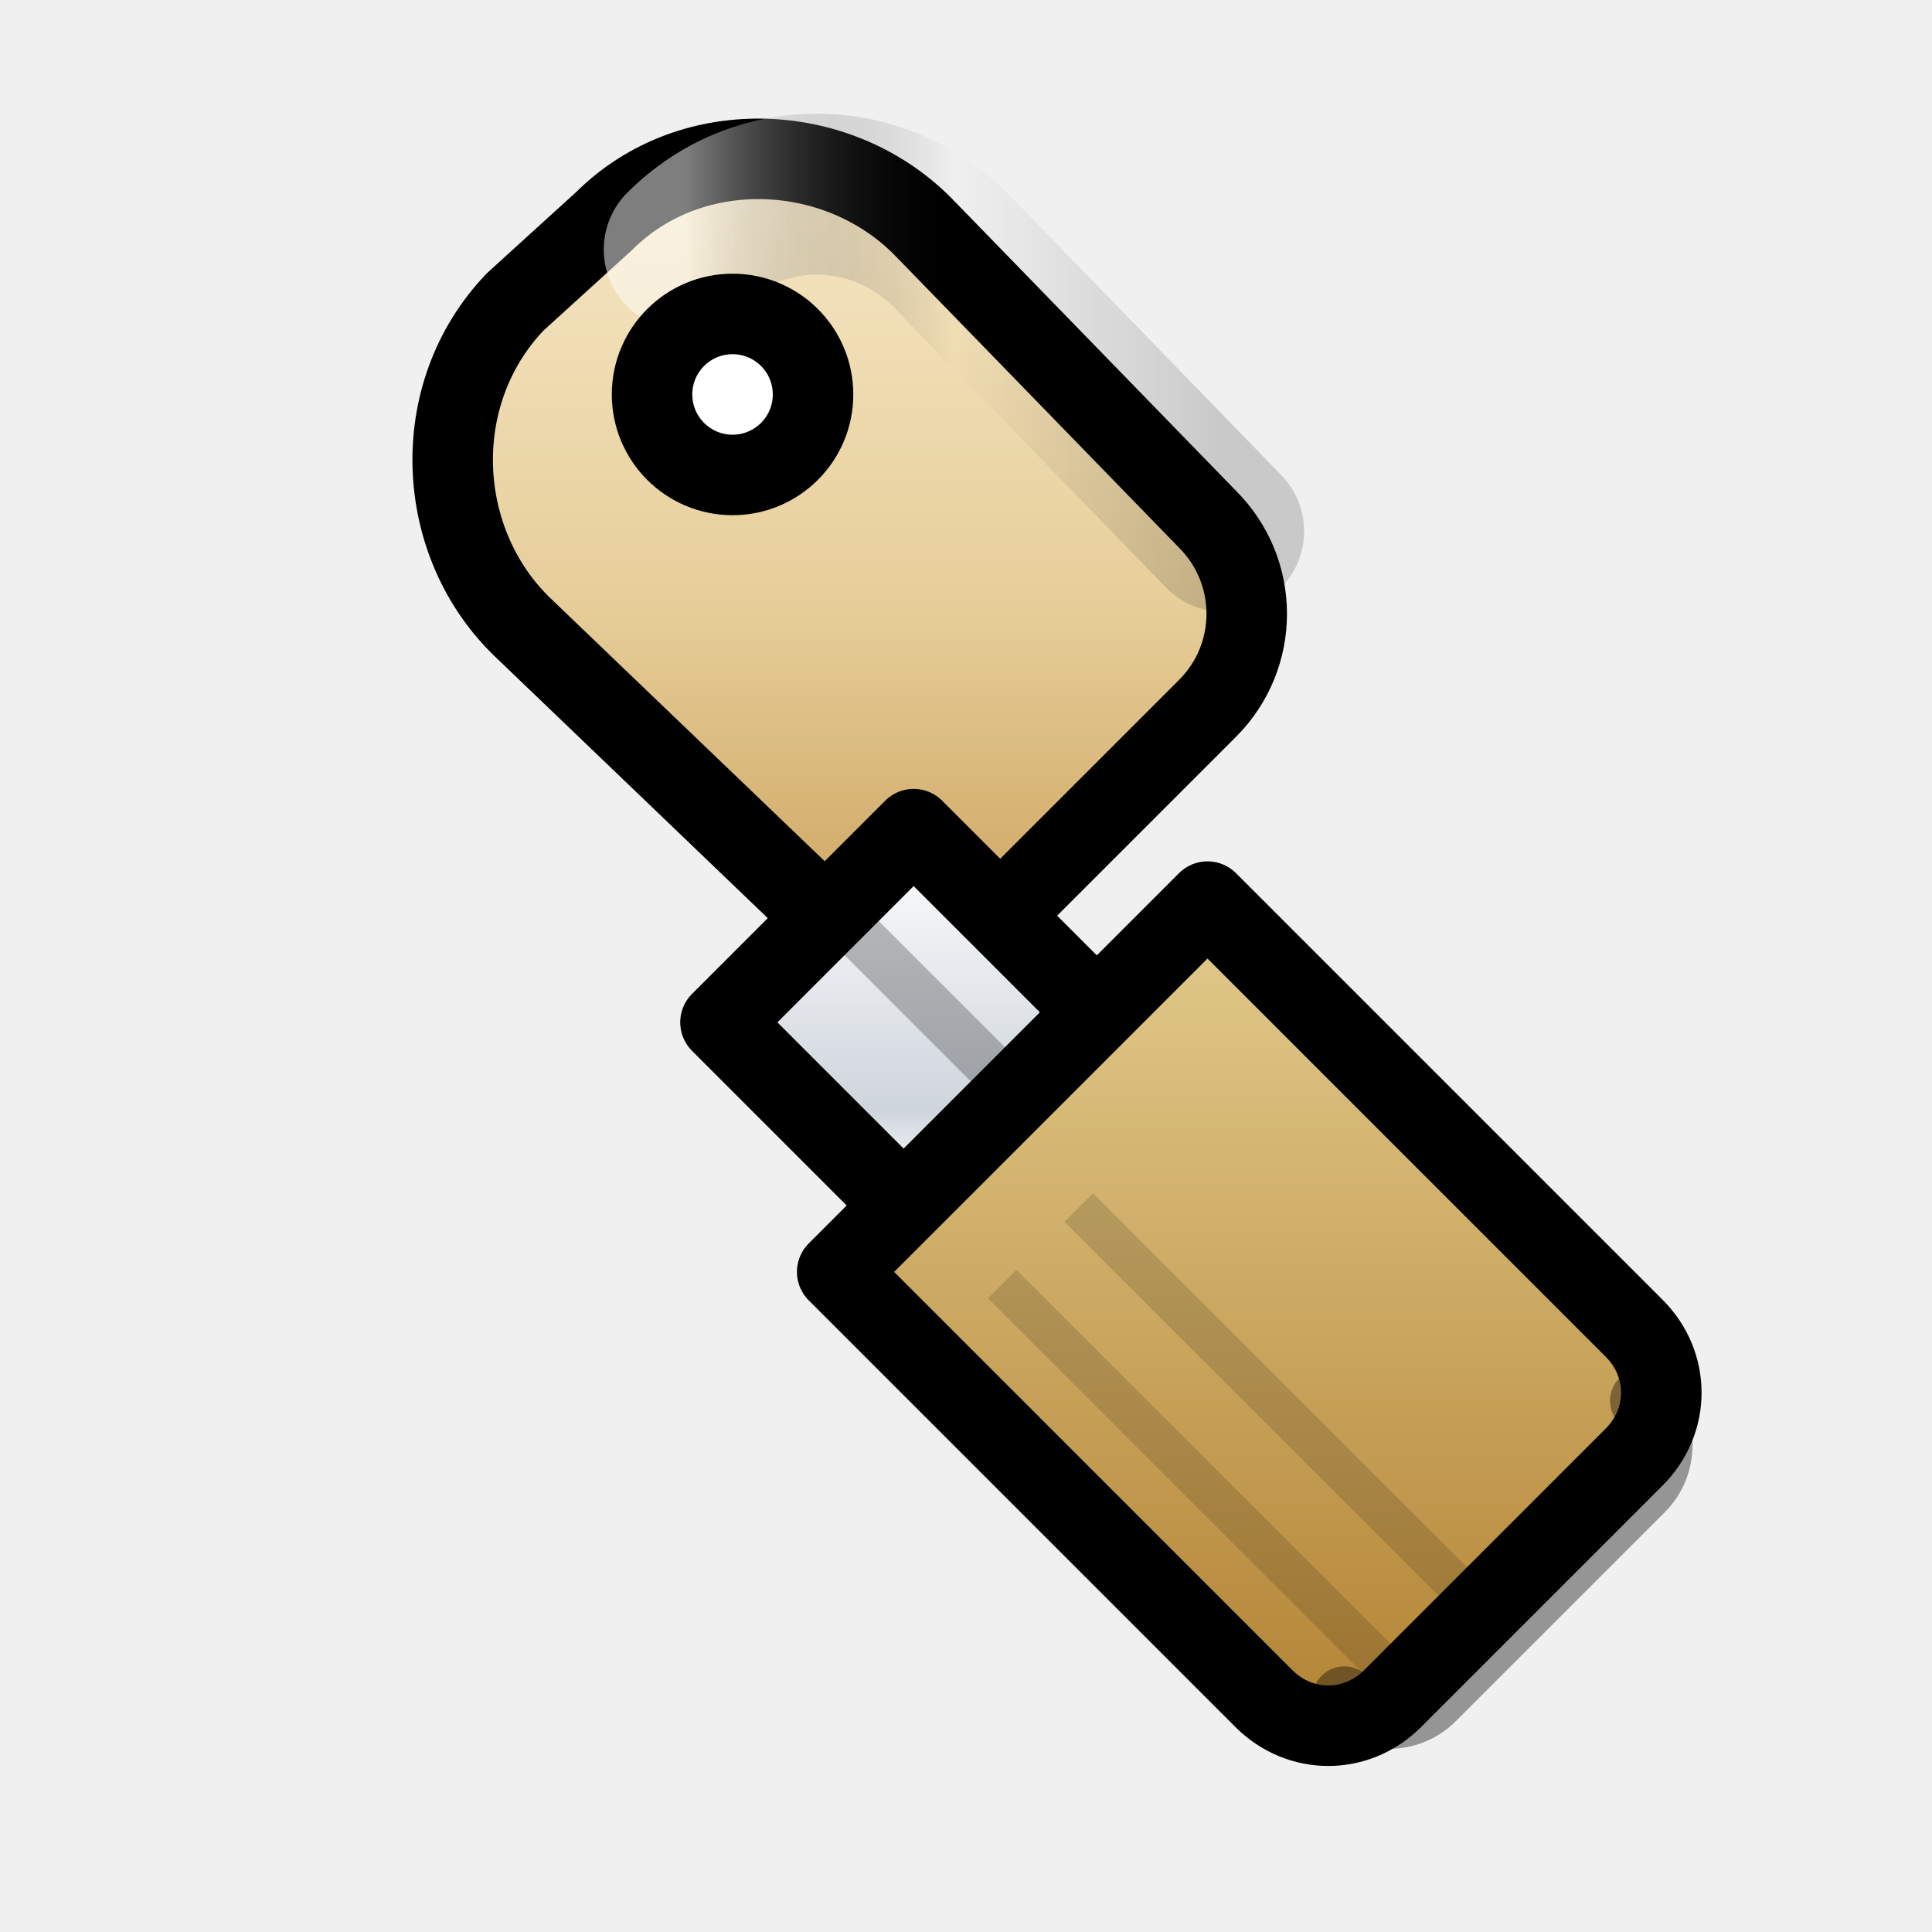
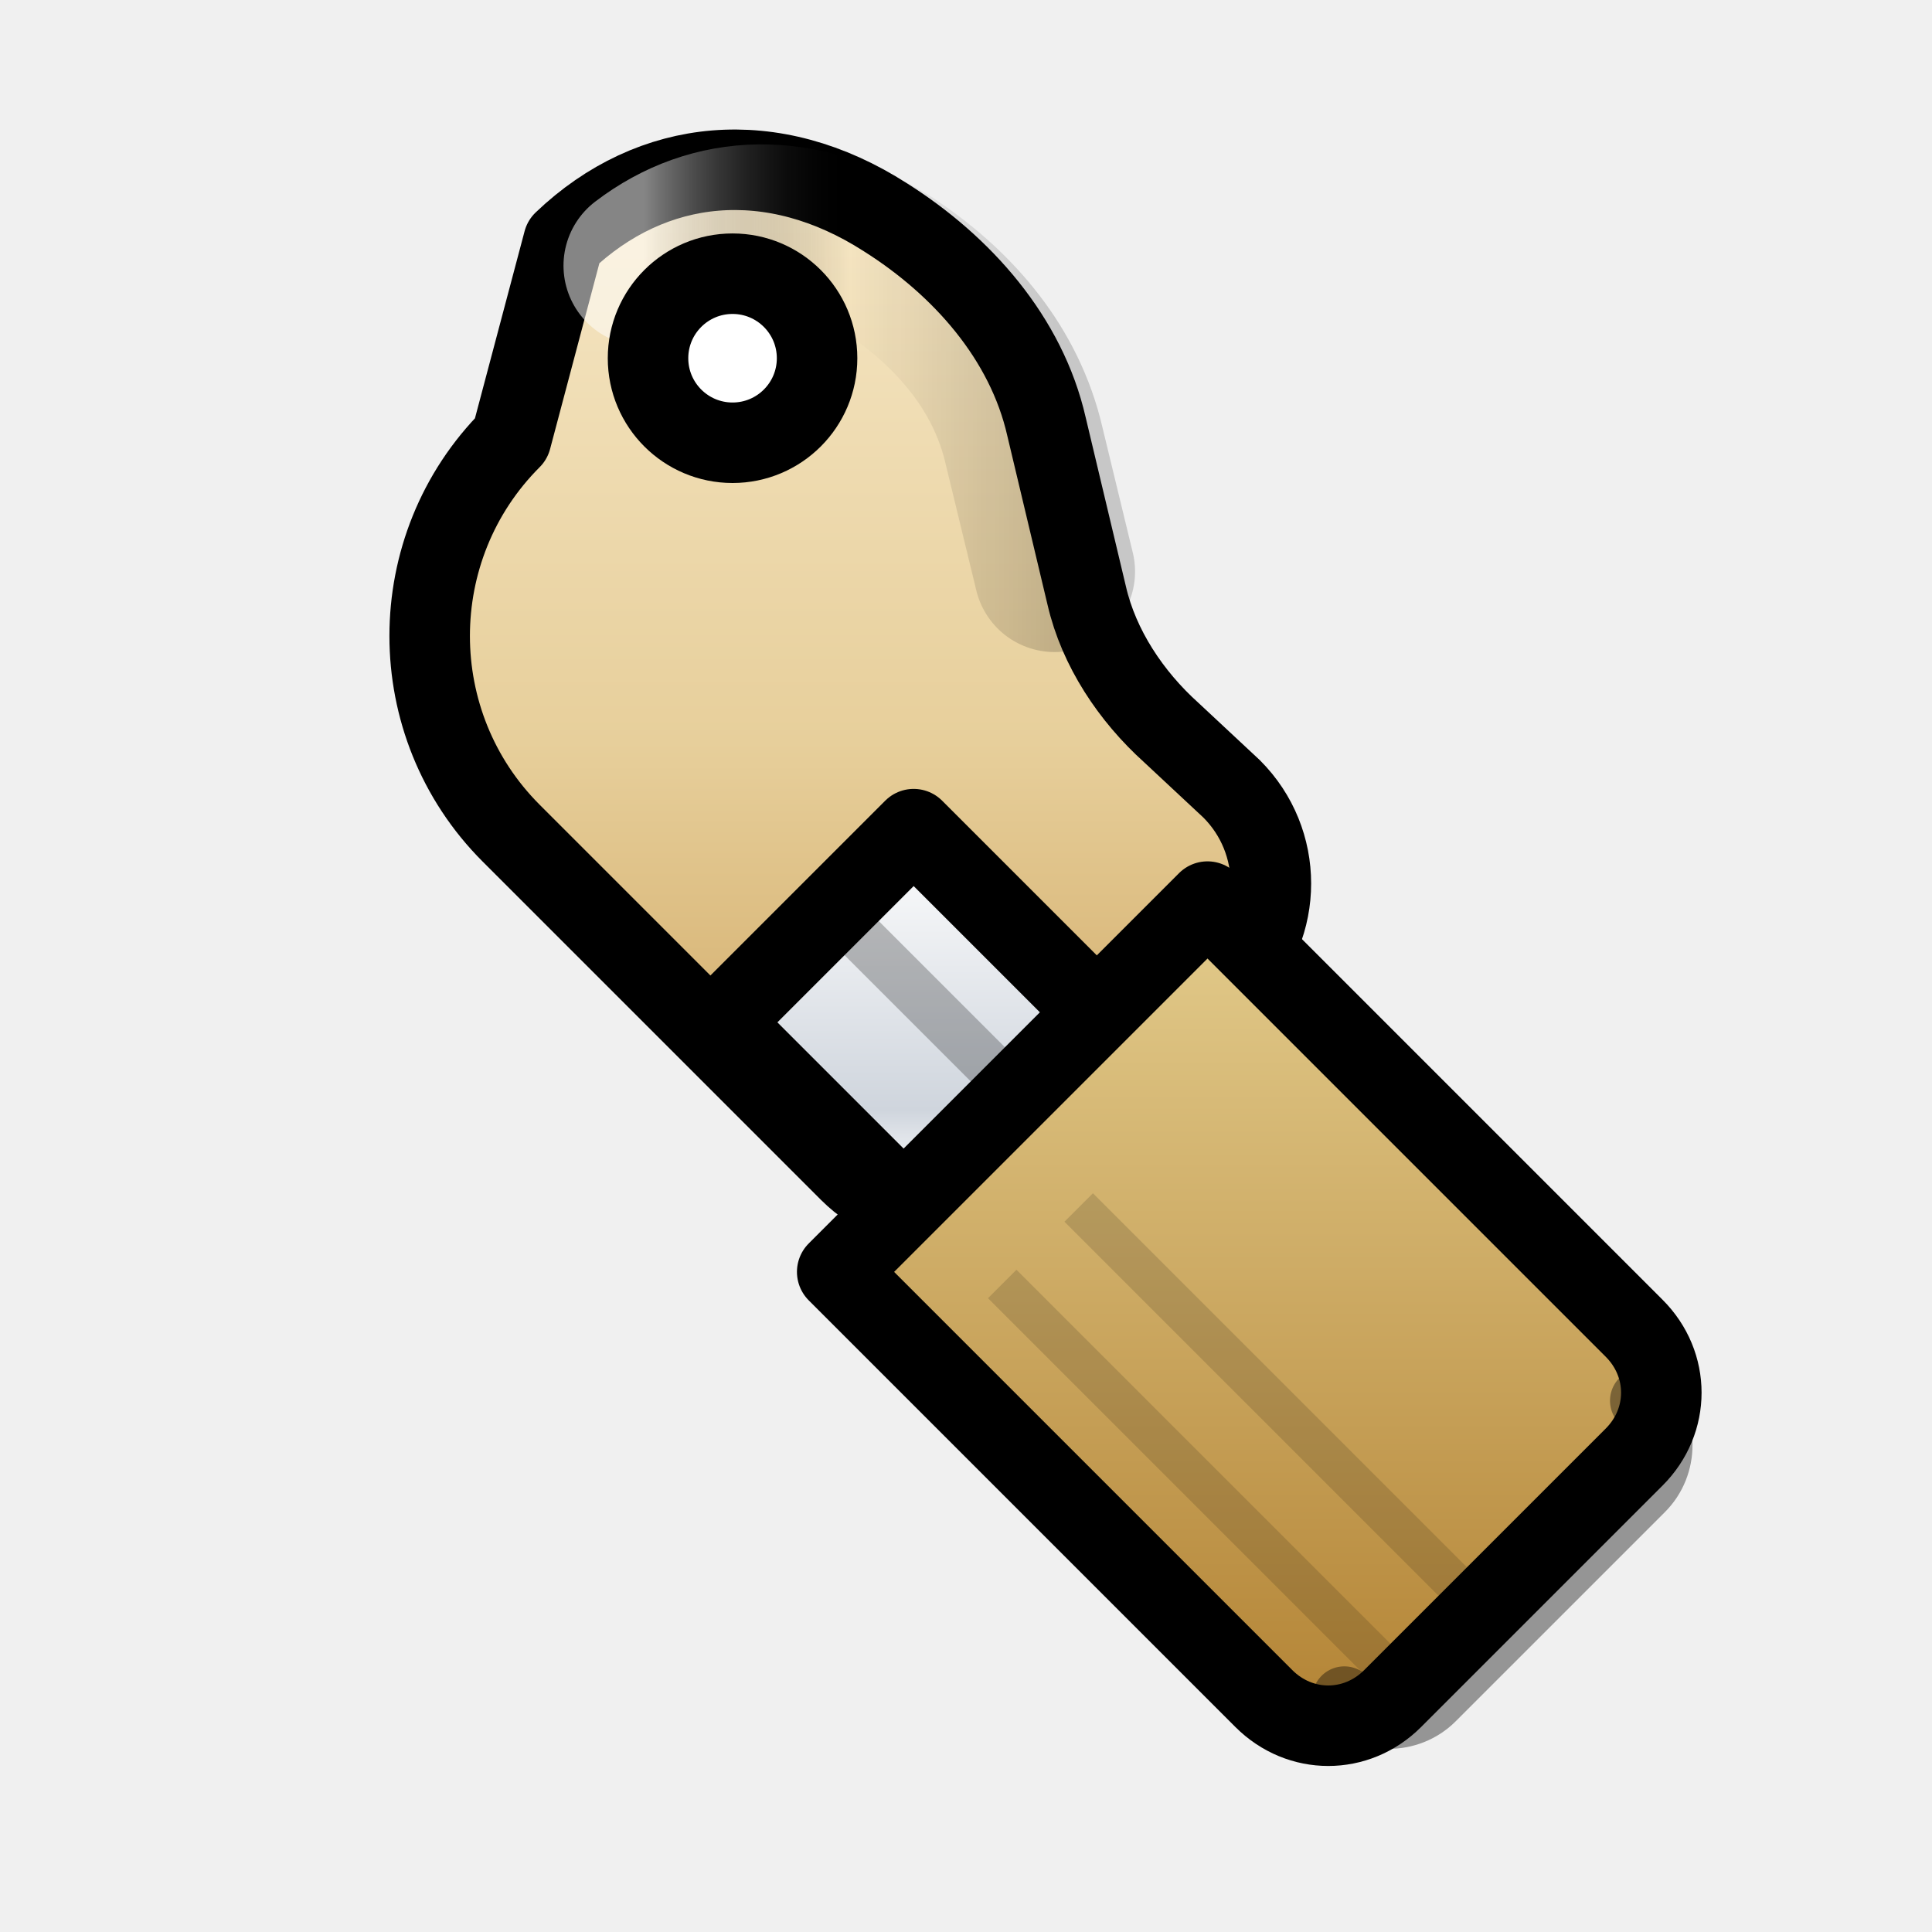
<svg xmlns="http://www.w3.org/2000/svg" width="48" height="48" viewBox="0 0 48 48" role="img" aria-label="Brush cursor">
  <defs>
    <linearGradient id="wood" x1="0" y1="0" x2="0" y2="1">
      <stop offset="0" stop-color="#f6e7c6" />
      <stop offset="0.55" stop-color="#e7cf9b" />
      <stop offset="1" stop-color="#cda35d" />
    </linearGradient>
    <linearGradient id="woodShade" x1="0" y1="0" x2="1" y2="0">
      <stop offset="0" stop-color="#ffffff" stop-opacity="0.55" />
      <stop offset="0.5" stop-color="#000000" stop-opacity="0" />
      <stop offset="1" stop-color="#000000" stop-opacity="0.18" />
    </linearGradient>
    <linearGradient id="metal" x1="0" y1="0" x2="0" y2="1">
      <stop offset="0" stop-color="#ffffff" />
      <stop offset="0.45" stop-color="#cfd5dd" />
      <stop offset="0.55" stop-color="#f6f7f9" />
      <stop offset="1" stop-color="#bfc6cf" />
    </linearGradient>
    <linearGradient id="bristle" x1="0" y1="0" x2="0" y2="1">
      <stop offset="0" stop-color="#e3cc8d" />
      <stop offset="1" stop-color="#b38334" />
    </linearGradient>
  </defs>
-   <path d="M15.0 5.5c2.2-2.2 5.9-2.0 8.0 0.2l7.0 7.2c1.3 1.3 1.3 3.4 0 4.7l-5.0 5.0c-1.3 1.3-3.4 1.3-4.7 0l-7.3-7.0c-2.2-2.1-2.4-5.8-0.2-8.1z" fill="url(#wood)" stroke="#000" stroke-width="2" stroke-linejoin="round" />
-   <path d="M17.0 6.2c1.9-1.9 4.9-1.8 6.7 0.1l6.7 6.9" fill="none" stroke="url(#woodShade)" stroke-width="4" stroke-linecap="round" opacity="0.9" />
-   <circle cx="18.2" cy="9.8" r="2.0" fill="#ffffff" stroke="#000" stroke-width="2" />
+   <path d="M14.0 6.0            C16.2 3.9 19.2 3.6 22.0 5.4            C23.9 6.6 25.5 8.4 26.0 10.6            L27.0 14.8            C27.3 16.1 28.1 17.3 29.1 18.2            L30.6 19.6            C31.9 20.9 31.9 23.0 30.6 24.3            L25.8 29.1            C24.5 30.4 22.4 30.4 21.1 29.1            L12.7 20.7            C10.0 18.0 10.0 13.6 12.7 10.9            Z" fill="url(#wood)" stroke="#000" stroke-width="2" stroke-linejoin="round" />
+   <path d="M16.0 6.6            C17.7 5.3 19.9 5.2 22.1 6.6            C23.6 7.6 24.9 9.0 25.4 10.9            L26.2 14.2" fill="none" stroke="url(#woodShade)" stroke-width="4" stroke-linecap="round" opacity="0.95" />
+   <circle cx="18.2" cy="8.9" r="2.1" fill="#ffffff" stroke="#000" stroke-width="2" />
  <path d="M22.7 20.6l10.7 10.7-4.8 4.8-10.7-10.7z" fill="url(#metal)" stroke="#000" stroke-width="2" stroke-linejoin="round" />
  <path d="M24.2 22.1l7.7 7.7" stroke="#000" stroke-width="1.4" opacity="0.4" stroke-linecap="round" />
  <path d="M20.7 22.6l10.7 10.7" stroke="#000" stroke-width="1.2" opacity="0.25" />
  <circle cx="26.8" cy="26.2" r="0.9" fill="#000" opacity="0.45" />
  <circle cx="29.2" cy="28.6" r="0.9" fill="#000" opacity="0.45" />
  <path d="M20.8 31.6l10.6 10.6c0.9 0.9 2.3 0.9 3.2 0l6.0-6.0c0.9-0.9 0.9-2.3 0-3.2L30.0 22.4z" fill="url(#bristle)" stroke="#000" stroke-width="2" stroke-linejoin="round" />
  <path d="M23.0 33.8l8.4 8.4" stroke="#000" stroke-width="1.0" opacity="0.18" />
  <path d="M24.9 31.9l10.4 10.4" stroke="#000" stroke-width="1.0" opacity="0.14" />
  <path d="M26.8 30.0l10.6 10.6" stroke="#000" stroke-width="1.0" opacity="0.14" />
  <path d="M40.8 34.8c0.6 0.6 0.6 1.6 0 2.2l-5.2 5.2c-0.6 0.6-1.6 0.6-2.2 0" fill="none" stroke="#000" stroke-width="1.6" stroke-linecap="round" opacity="0.38" />
</svg>
